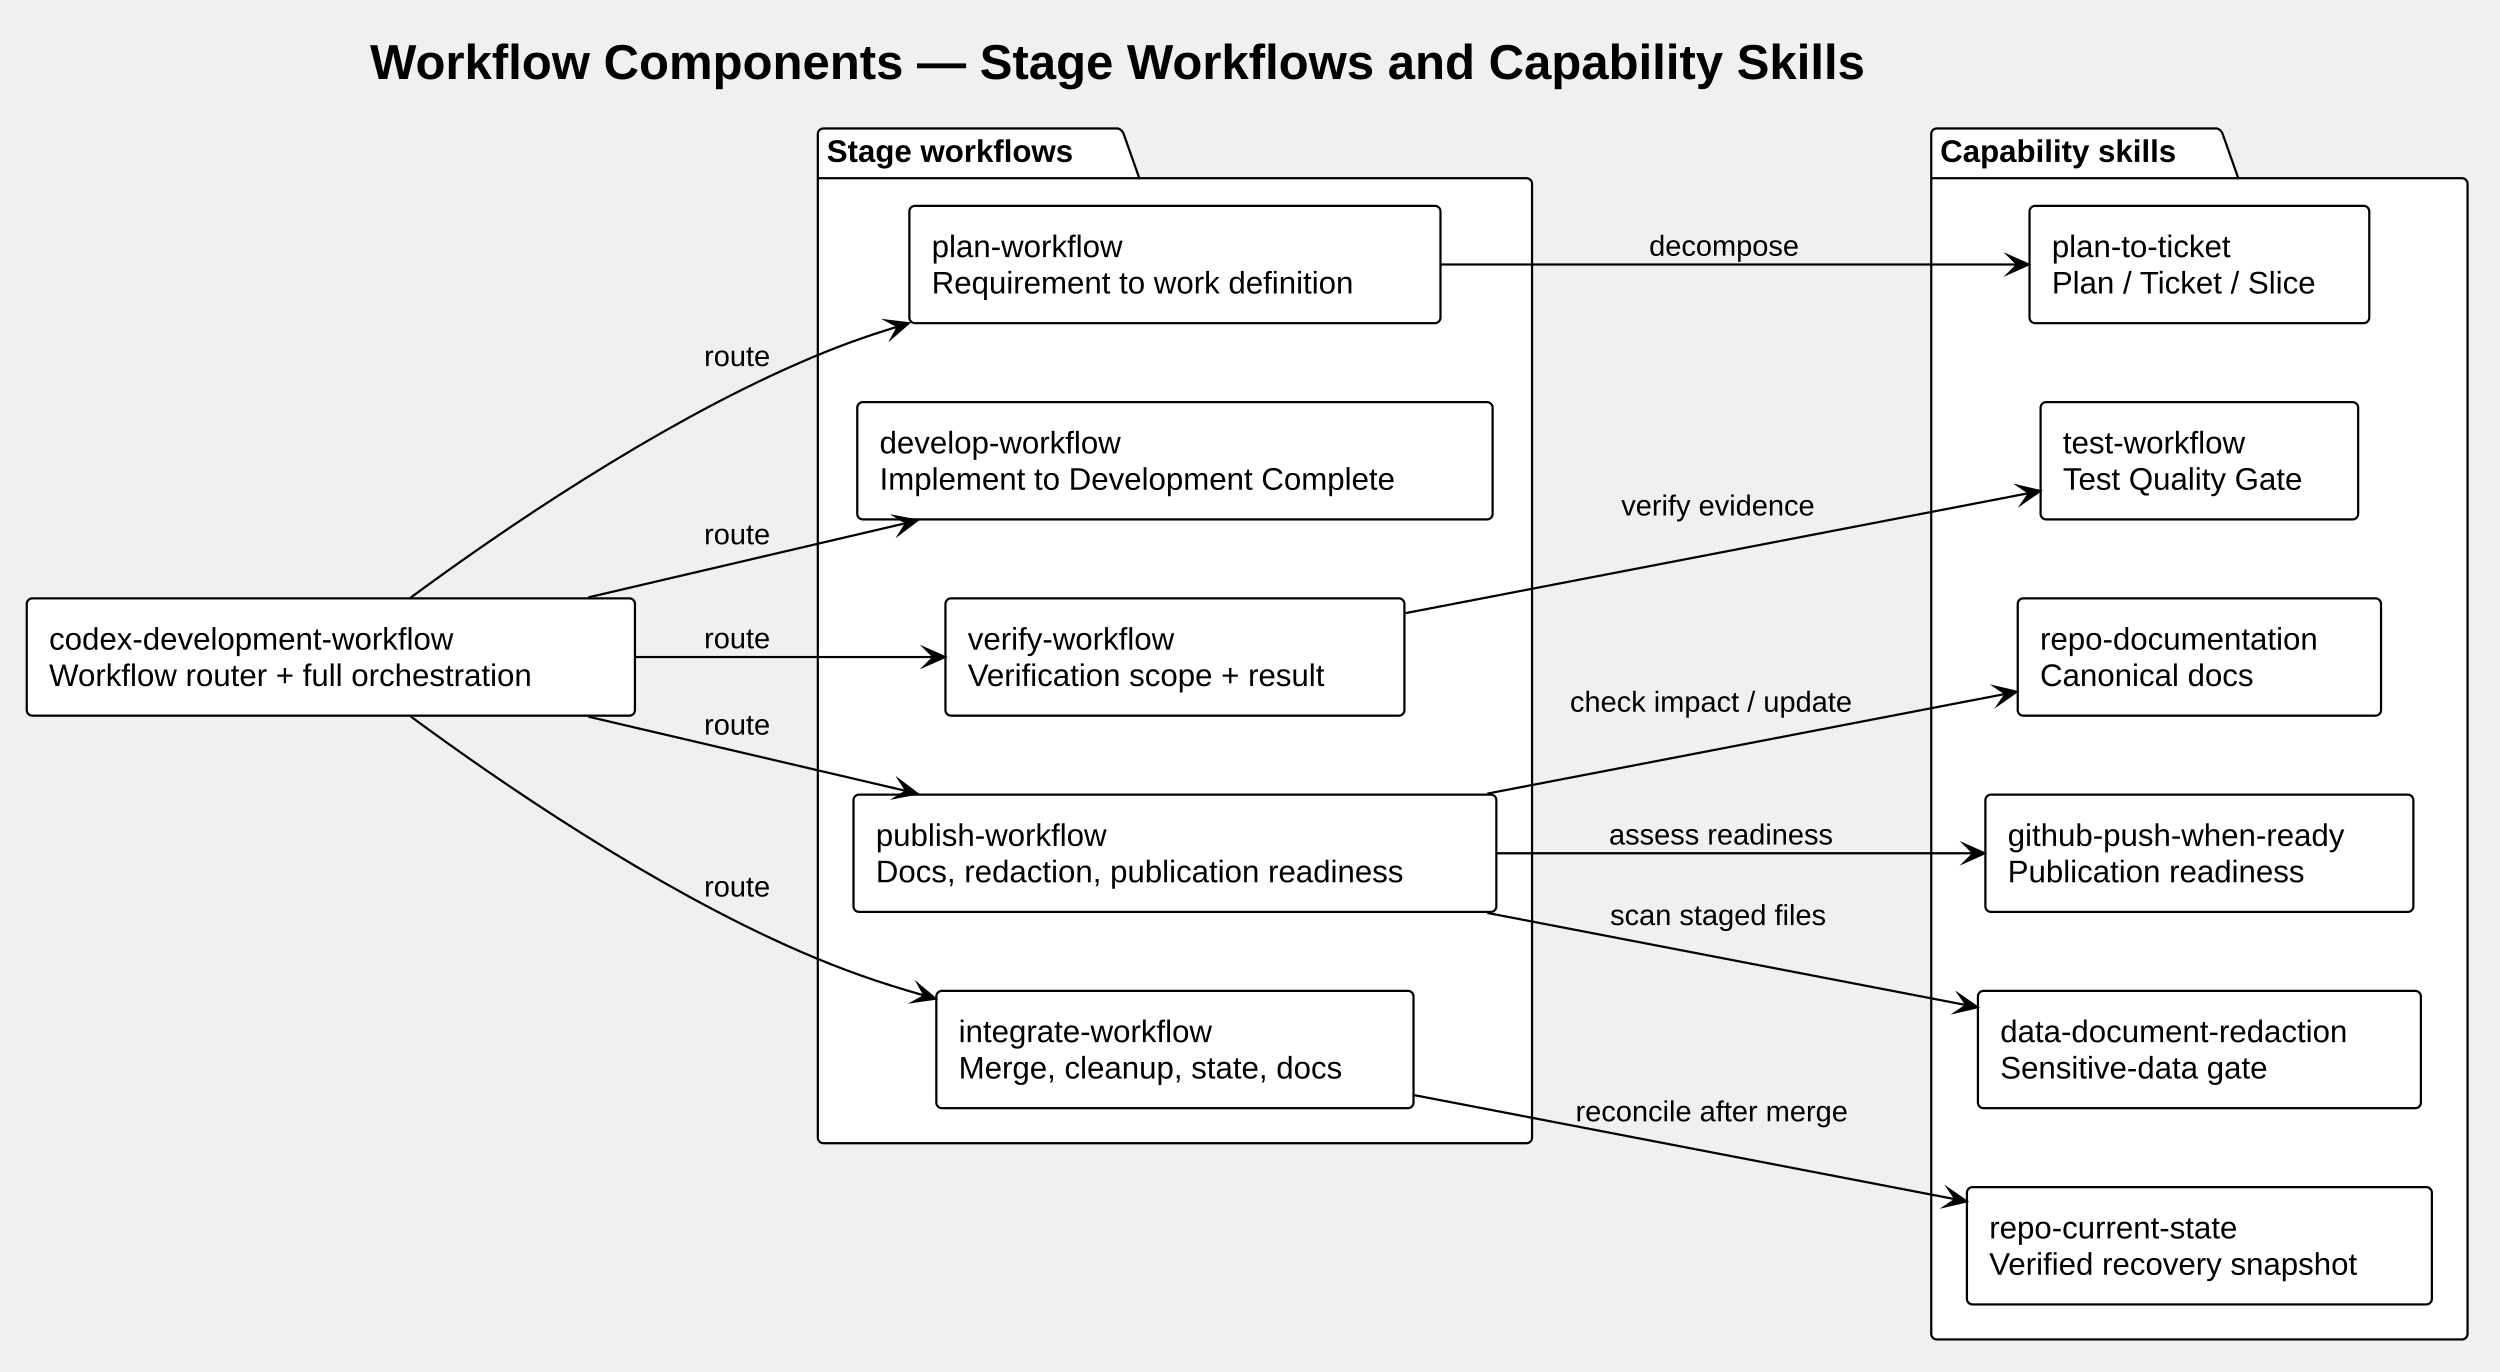
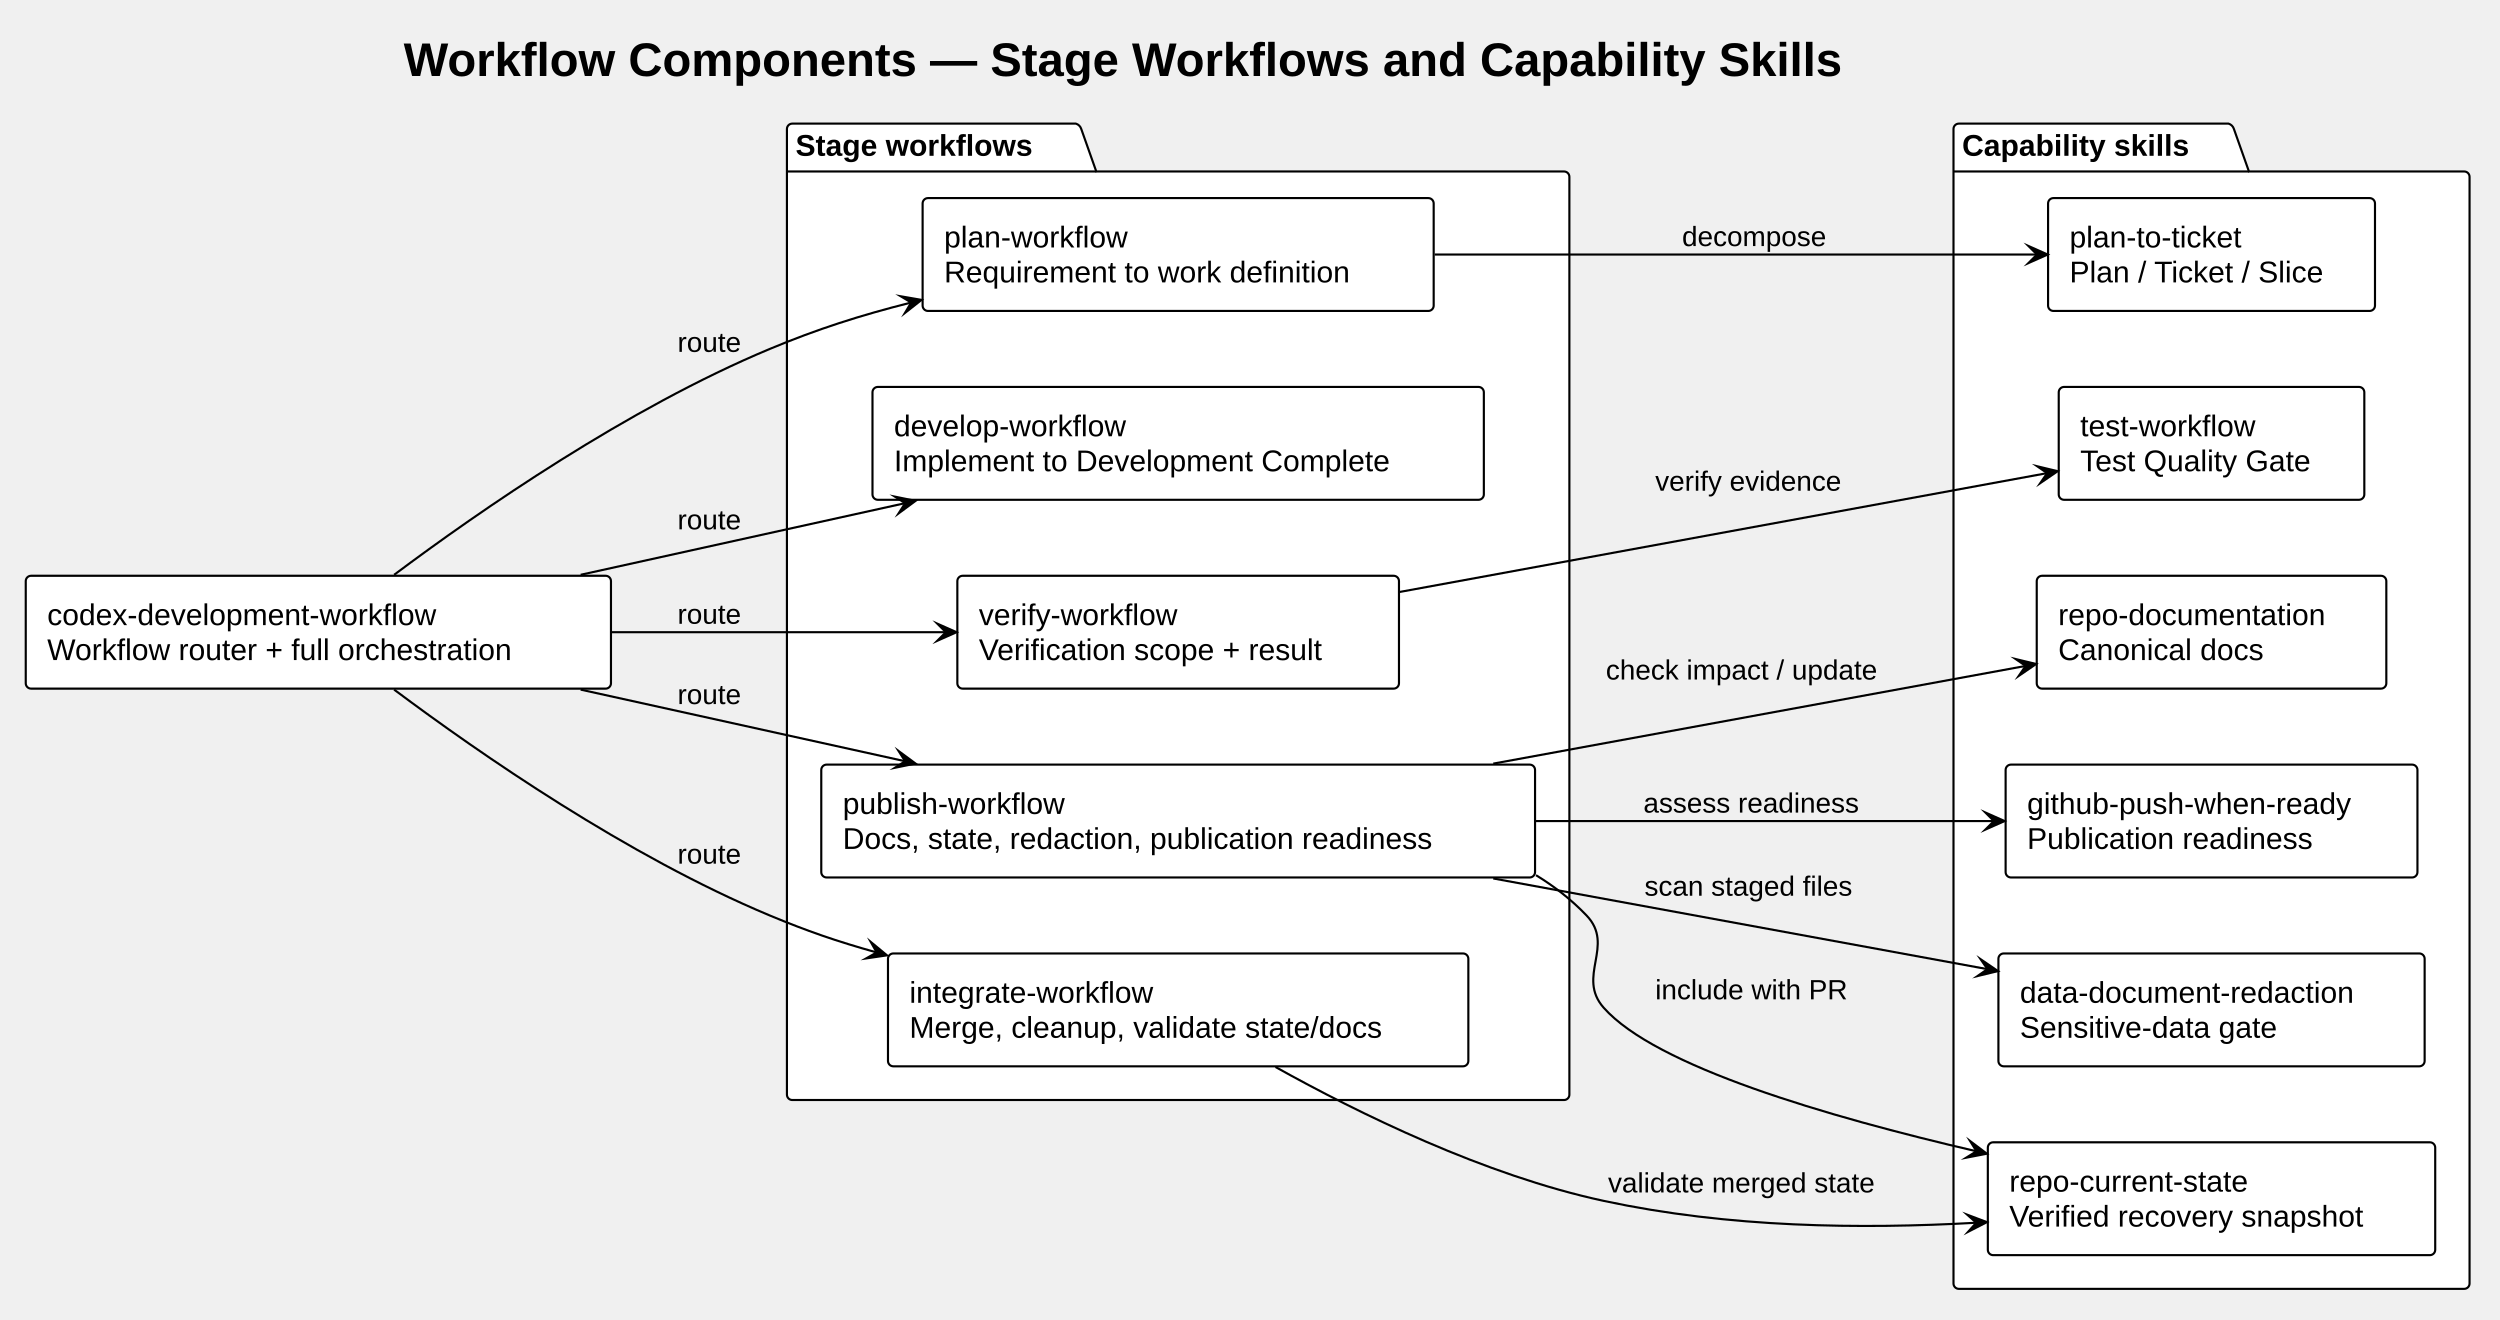
- <svg xmlns="http://www.w3.org/2000/svg" contentStyleType="text/css" data-diagram-type="DESCRIPTION" height="615px" preserveAspectRatio="none" style="width:1121px;height:615px;background:#FFFFFF;" version="1.1" viewBox="0 0 1121 615" width="1121px" zoomAndPan="magnify">
+ <svg xmlns="http://www.w3.org/2000/svg" contentStyleType="text/css" data-diagram-type="DESCRIPTION" height="615px" preserveAspectRatio="none" style="width:1165px;height:615px;background:#FFFFFF;" version="1.1" viewBox="0 0 1165 615" width="1165px" zoomAndPan="magnify">
  <defs />
  <g>
    <g class="title" data-source-line="7">
-       <text fill="#000000" font-family="Arial" font-size="22" font-weight="700" lengthAdjust="spacing" textLength="787.574" x="165.938" y="35.421">Workflow Components — Stage Workflows and Capability Skills</text>
+       <text fill="#000000" font-family="Arial" font-size="22" font-weight="700" lengthAdjust="spacing" textLength="787.574" x="188.118" y="35.421">Workflow Components — Stage Workflows and Capability Skills</text>
    </g>
    <g class="cluster" data-qualified-name="Stage workflows" data-source-line="11" id="ent0002">
-       <path d="M369.21,57.609 L501.364,57.609 A3.75,3.75 0 0 1 503.864,60.109 L510.864,79.906 L684.47,79.906 A2.5,2.5 0 0 1 686.97,82.406 L686.97,510.109 A2.5,2.5 0 0 1 684.47,512.609 L369.21,512.609 A2.5,2.5 0 0 1 366.71,510.109 L366.71,60.109 A2.5,2.5 0 0 1 369.21,57.609" fill="#FFFFFF" style="stroke:#000000;stroke-width:1;" />
+       <path d="M369.21,57.609 L501.364,57.609 A3.75,3.75 0 0 1 503.864,60.109 L510.864,79.906 L728.83,79.906 A2.5,2.5 0 0 1 731.33,82.406 L731.33,510.109 A2.5,2.5 0 0 1 728.83,512.609 L369.21,512.609 A2.5,2.5 0 0 1 366.71,510.109 L366.71,60.109 A2.5,2.5 0 0 1 369.21,57.609" fill="#FFFFFF" style="stroke:#000000;stroke-width:1;" />
      <line style="stroke:#000000;stroke-width:1;" x1="366.71" x2="510.864" y1="79.906" y2="79.906" />
      <text fill="#000000" font-family="Arial" font-size="14" font-weight="700" lengthAdjust="spacing" textLength="131.154" x="370.71" y="72.605">Stage workflows</text>
    </g>
    <g class="cluster" data-qualified-name="Capability skills" data-source-line="19" id="ent0008">
-       <path d="M868.47,57.609 L994.144,57.609 A3.75,3.75 0 0 1 996.644,60.109 L1003.644,79.906 L1103.95,79.906 A2.5,2.5 0 0 1 1106.45,82.406 L1106.45,598.109 A2.5,2.5 0 0 1 1103.95,600.609 L868.47,600.609 A2.5,2.5 0 0 1 865.97,598.109 L865.97,60.109 A2.5,2.5 0 0 1 868.47,57.609" fill="#FFFFFF" style="stroke:#000000;stroke-width:1;" />
-       <line style="stroke:#000000;stroke-width:1;" x1="865.97" x2="1003.644" y1="79.906" y2="79.906" />
-       <text fill="#000000" font-family="Arial" font-size="14" font-weight="700" lengthAdjust="spacing" textLength="124.674" x="869.97" y="72.605">Capability skills</text>
+       <path d="M912.83,57.609 L1038.504,57.609 A3.75,3.75 0 0 1 1041.004,60.109 L1048.004,79.906 L1148.31,79.906 A2.5,2.5 0 0 1 1150.81,82.406 L1150.81,598.109 A2.5,2.5 0 0 1 1148.31,600.609 L912.83,600.609 A2.5,2.5 0 0 1 910.33,598.109 L910.33,60.109 A2.5,2.5 0 0 1 912.83,57.609" fill="#FFFFFF" style="stroke:#000000;stroke-width:1;" />
+       <line style="stroke:#000000;stroke-width:1;" x1="910.33" x2="1048.004" y1="79.906" y2="79.906" />
+       <text fill="#000000" font-family="Arial" font-size="14" font-weight="700" lengthAdjust="spacing" textLength="124.674" x="914.33" y="72.605">Capability skills</text>
    </g>
    <g class="entity" data-qualified-name="Stage workflows.stage_plan" data-source-line="12" id="ent0003">
-       <rect fill="#FFFFFF" height="52.594" rx="2.5" ry="2.5" style="stroke:#000000;stroke-width:1;" width="238.155" x="407.76" y="92.309" />
-       <text fill="#000000" font-family="Arial" font-size="14" lengthAdjust="spacing" textLength="97.993" x="417.76" y="115.305">plan-workflow</text>
-       <text fill="#000000" font-family="Arial" font-size="14" lengthAdjust="spacing" textLength="218.155" x="417.76" y="131.601">Requirement to work definition</text>
+       <rect fill="#FFFFFF" height="52.594" rx="2.5" ry="2.5" style="stroke:#000000;stroke-width:1;" width="238.155" x="429.94" y="92.309" />
+       <text fill="#000000" font-family="Arial" font-size="14" lengthAdjust="spacing" textLength="97.993" x="439.94" y="115.305">plan-workflow</text>
+       <text fill="#000000" font-family="Arial" font-size="14" lengthAdjust="spacing" textLength="218.155" x="439.94" y="131.601">Requirement to work definition</text>
    </g>
    <g class="entity" data-qualified-name="Stage workflows.stage_develop" data-source-line="13" id="ent0004">
-       <rect fill="#FFFFFF" height="52.594" rx="2.5" ry="2.5" style="stroke:#000000;stroke-width:1;" width="284.893" x="384.39" y="180.309" />
-       <text fill="#000000" font-family="Arial" font-size="14" lengthAdjust="spacing" textLength="123.505" x="394.39" y="203.304">develop-workflow</text>
-       <text fill="#000000" font-family="Arial" font-size="14" lengthAdjust="spacing" textLength="264.893" x="394.39" y="219.601">Implement to Development Complete</text>
+       <rect fill="#FFFFFF" height="52.594" rx="2.5" ry="2.5" style="stroke:#000000;stroke-width:1;" width="284.893" x="406.58" y="180.309" />
+       <text fill="#000000" font-family="Arial" font-size="14" lengthAdjust="spacing" textLength="123.505" x="416.58" y="203.304">develop-workflow</text>
+       <text fill="#000000" font-family="Arial" font-size="14" lengthAdjust="spacing" textLength="264.893" x="416.58" y="219.601">Implement to Development Complete</text>
    </g>
    <g class="entity" data-qualified-name="Stage workflows.stage_verify" data-source-line="14" id="ent0005">
-       <rect fill="#FFFFFF" height="52.594" rx="2.5" ry="2.5" style="stroke:#000000;stroke-width:1;" width="205.801" x="423.94" y="268.309" />
-       <text fill="#000000" font-family="Arial" font-size="14" lengthAdjust="spacing" textLength="107.522" x="433.94" y="291.305">verify-workflow</text>
-       <text fill="#000000" font-family="Arial" font-size="14" lengthAdjust="spacing" textLength="185.801" x="433.94" y="307.601">Verification scope + result</text>
+       <rect fill="#FFFFFF" height="52.594" rx="2.5" ry="2.5" style="stroke:#000000;stroke-width:1;" width="205.801" x="446.12" y="268.309" />
+       <text fill="#000000" font-family="Arial" font-size="14" lengthAdjust="spacing" textLength="107.522" x="456.12" y="291.305">verify-workflow</text>
+       <text fill="#000000" font-family="Arial" font-size="14" lengthAdjust="spacing" textLength="185.801" x="456.12" y="307.601">Verification scope + result</text>
    </g>
    <g class="entity" data-qualified-name="Stage workflows.stage_publish" data-source-line="15" id="ent0006">
-       <rect fill="#FFFFFF" height="52.594" rx="2.5" ry="2.5" style="stroke:#000000;stroke-width:1;" width="288.256" x="382.71" y="356.309" />
+       <rect fill="#FFFFFF" height="52.594" rx="2.5" ry="2.5" style="stroke:#000000;stroke-width:1;" width="332.621" x="382.71" y="356.309" />
      <text fill="#000000" font-family="Arial" font-size="14" lengthAdjust="spacing" textLength="118.357" x="392.71" y="379.305">publish-workflow</text>
-       <text fill="#000000" font-family="Arial" font-size="14" lengthAdjust="spacing" textLength="268.256" x="392.71" y="395.601">Docs, redaction, publication readiness</text>
+       <text fill="#000000" font-family="Arial" font-size="14" lengthAdjust="spacing" textLength="312.621" x="392.71" y="395.601">Docs, state, redaction, publication readiness</text>
    </g>
    <g class="entity" data-qualified-name="Stage workflows.stage_integrate" data-source-line="16" id="ent0007">
-       <rect fill="#FFFFFF" height="52.594" rx="2.5" ry="2.5" style="stroke:#000000;stroke-width:1;" width="213.97" x="419.85" y="444.309" />
-       <text fill="#000000" font-family="Arial" font-size="14" lengthAdjust="spacing" textLength="131.954" x="429.85" y="467.305">integrate-workflow</text>
-       <text fill="#000000" font-family="Arial" font-size="14" lengthAdjust="spacing" textLength="193.97" x="429.85" y="483.601">Merge, cleanup, state, docs</text>
+       <rect fill="#FFFFFF" height="52.594" rx="2.5" ry="2.5" style="stroke:#000000;stroke-width:1;" width="270.448" x="413.8" y="444.309" />
+       <text fill="#000000" font-family="Arial" font-size="14" lengthAdjust="spacing" textLength="131.954" x="423.8" y="467.305">integrate-workflow</text>
+       <text fill="#000000" font-family="Arial" font-size="14" lengthAdjust="spacing" textLength="250.448" x="423.8" y="483.601">Merge, cleanup, validate state/docs</text>
    </g>
    <g class="entity" data-qualified-name="Capability skills.planning" data-source-line="20" id="ent0009">
-       <rect fill="#FFFFFF" height="52.594" rx="2.5" ry="2.5" style="stroke:#000000;stroke-width:1;" width="152.344" x="910.04" y="92.309" />
-       <text fill="#000000" font-family="Arial" font-size="14" lengthAdjust="spacing" textLength="93.673" x="920.04" y="115.305">plan-to-ticket</text>
-       <text fill="#000000" font-family="Arial" font-size="14" lengthAdjust="spacing" textLength="132.344" x="920.04" y="131.601">Plan / Ticket / Slice</text>
+       <rect fill="#FFFFFF" height="52.594" rx="2.5" ry="2.5" style="stroke:#000000;stroke-width:1;" width="152.344" x="954.4" y="92.309" />
+       <text fill="#000000" font-family="Arial" font-size="14" lengthAdjust="spacing" textLength="93.673" x="964.4" y="115.305">plan-to-ticket</text>
+       <text fill="#000000" font-family="Arial" font-size="14" lengthAdjust="spacing" textLength="132.344" x="964.4" y="131.601">Plan / Ticket / Slice</text>
    </g>
    <g class="entity" data-qualified-name="Capability skills.testing" data-source-line="21" id="ent0010">
-       <rect fill="#FFFFFF" height="52.594" rx="2.5" ry="2.5" style="stroke:#000000;stroke-width:1;" width="142.404" x="915" y="180.309" />
-       <text fill="#000000" font-family="Arial" font-size="14" lengthAdjust="spacing" textLength="94.65" x="925" y="203.304">test-workflow</text>
-       <text fill="#000000" font-family="Arial" font-size="14" lengthAdjust="spacing" textLength="122.404" x="925" y="219.601">Test Quality Gate</text>
+       <rect fill="#FFFFFF" height="52.594" rx="2.5" ry="2.5" style="stroke:#000000;stroke-width:1;" width="142.404" x="959.37" y="180.309" />
+       <text fill="#000000" font-family="Arial" font-size="14" lengthAdjust="spacing" textLength="94.65" x="969.37" y="203.304">test-workflow</text>
+       <text fill="#000000" font-family="Arial" font-size="14" lengthAdjust="spacing" textLength="122.404" x="969.37" y="219.601">Test Quality Gate</text>
    </g>
    <g class="entity" data-qualified-name="Capability skills.documentation" data-source-line="22" id="ent0011">
-       <rect fill="#FFFFFF" height="52.594" rx="2.5" ry="2.5" style="stroke:#000000;stroke-width:1;" width="162.905" x="904.75" y="268.309" />
-       <text fill="#000000" font-family="Arial" font-size="14" lengthAdjust="spacing" textLength="142.905" x="914.75" y="291.305">repo-documentation</text>
-       <text fill="#000000" font-family="Arial" font-size="14" lengthAdjust="spacing" textLength="105.615" x="914.75" y="307.601">Canonical docs</text>
+       <rect fill="#FFFFFF" height="52.594" rx="2.5" ry="2.5" style="stroke:#000000;stroke-width:1;" width="162.905" x="949.12" y="268.309" />
+       <text fill="#000000" font-family="Arial" font-size="14" lengthAdjust="spacing" textLength="142.905" x="959.12" y="291.305">repo-documentation</text>
+       <text fill="#000000" font-family="Arial" font-size="14" lengthAdjust="spacing" textLength="105.615" x="959.12" y="307.601">Canonical docs</text>
    </g>
    <g class="entity" data-qualified-name="Capability skills.publication" data-source-line="23" id="ent0012">
-       <rect fill="#FFFFFF" height="52.594" rx="2.5" ry="2.5" style="stroke:#000000;stroke-width:1;" width="191.91" x="890.25" y="356.309" />
-       <text fill="#000000" font-family="Arial" font-size="14" lengthAdjust="spacing" textLength="171.91" x="900.25" y="379.305">github-push-when-ready</text>
-       <text fill="#000000" font-family="Arial" font-size="14" lengthAdjust="spacing" textLength="149.324" x="900.25" y="395.601">Publication readiness</text>
+       <rect fill="#FFFFFF" height="52.594" rx="2.5" ry="2.5" style="stroke:#000000;stroke-width:1;" width="191.91" x="934.62" y="356.309" />
+       <text fill="#000000" font-family="Arial" font-size="14" lengthAdjust="spacing" textLength="171.91" x="944.62" y="379.305">github-push-when-ready</text>
+       <text fill="#000000" font-family="Arial" font-size="14" lengthAdjust="spacing" textLength="149.324" x="944.62" y="395.601">Publication readiness</text>
    </g>
    <g class="entity" data-qualified-name="Capability skills.redaction" data-source-line="24" id="ent0013">
-       <rect fill="#FFFFFF" height="52.594" rx="2.5" ry="2.5" style="stroke:#000000;stroke-width:1;" width="198.623" x="886.9" y="444.309" />
-       <text fill="#000000" font-family="Arial" font-size="14" lengthAdjust="spacing" textLength="178.623" x="896.9" y="467.305">data-document-redaction</text>
-       <text fill="#000000" font-family="Arial" font-size="14" lengthAdjust="spacing" textLength="136.439" x="896.9" y="483.601">Sensitive-data gate</text>
+       <rect fill="#FFFFFF" height="52.594" rx="2.5" ry="2.5" style="stroke:#000000;stroke-width:1;" width="198.623" x="931.26" y="444.309" />
+       <text fill="#000000" font-family="Arial" font-size="14" lengthAdjust="spacing" textLength="178.623" x="941.26" y="467.305">data-document-redaction</text>
+       <text fill="#000000" font-family="Arial" font-size="14" lengthAdjust="spacing" textLength="136.439" x="941.26" y="483.601">Sensitive-data gate</text>
    </g>
    <g class="entity" data-qualified-name="Capability skills.repository_state" data-source-line="25" id="ent0014">
-       <rect fill="#FFFFFF" height="52.594" rx="2.5" ry="2.5" style="stroke:#000000;stroke-width:1;" width="208.481" x="881.97" y="532.309" />
-       <text fill="#000000" font-family="Arial" font-size="14" lengthAdjust="spacing" textLength="128.447" x="891.97" y="555.304">repo-current-state</text>
-       <text fill="#000000" font-family="Arial" font-size="14" lengthAdjust="spacing" textLength="188.481" x="891.97" y="571.601">Verified recovery snapshot</text>
+       <rect fill="#FFFFFF" height="52.594" rx="2.5" ry="2.5" style="stroke:#000000;stroke-width:1;" width="208.481" x="926.33" y="532.309" />
+       <text fill="#000000" font-family="Arial" font-size="14" lengthAdjust="spacing" textLength="128.447" x="936.33" y="555.304">repo-current-state</text>
+       <text fill="#000000" font-family="Arial" font-size="14" lengthAdjust="spacing" textLength="188.481" x="936.33" y="571.601">Verified recovery snapshot</text>
    </g>
    <g class="entity" data-qualified-name="router" data-source-line="9" id="ent0001">
      <rect fill="#FFFFFF" height="52.594" rx="2.5" ry="2.5" style="stroke:#000000;stroke-width:1;" width="272.711" x="12" y="268.309" />
      <text fill="#000000" font-family="Arial" font-size="14" lengthAdjust="spacing" textLength="207.218" x="22" y="291.305">codex-development-workflow</text>
      <text fill="#000000" font-family="Arial" font-size="14" lengthAdjust="spacing" textLength="252.711" x="22" y="307.601">Workflow router + full orchestration</text>
    </g>
    <g class="link" data-entity-1="ent0001" data-entity-2="ent0003" data-link-type="dependency" data-source-line="28" id="lnk15">
-       <path d="M184.17,267.949 C224.27,238.389 293.1,191.129 358.71,162.609 C374.12,155.909 386.009,151.503 402.639,146.413" fill="none" id="router-to-stage_plan" style="stroke:#000000;stroke-width:1;" />
-       <polygon fill="#000000" points="407.42,144.949,397.643,143.759,402.639,146.413,399.985,151.408,407.42,144.949" style="stroke:#000000;stroke-width:1;stroke-linejoin:miter;stroke-miterlimit:10;" />
-       <text fill="#000000" font-family="Arial" font-size="13" lengthAdjust="spacing" textLength="34.633" x="315.71" y="164.146">route</text>
+       <path d="M183.66,267.859 C223.58,237.999 292.49,190.249 358.71,162.609 C380.97,153.319 400.722,147.003 424.612,140.973" fill="none" id="router-to-stage_plan" style="stroke:#000000;stroke-width:1;" />
+       <polygon fill="#000000" points="429.46,139.749,419.755,138.074,424.612,140.973,421.713,145.83,429.46,139.749" style="stroke:#000000;stroke-width:1;stroke-linejoin:miter;stroke-miterlimit:10;" />
+       <text fill="#000000" font-family="Arial" font-size="13" lengthAdjust="spacing" textLength="34.633" x="315.71" y="163.976">route</text>
    </g>
    <g class="link" data-entity-1="ent0001" data-entity-2="ent0004" data-link-type="dependency" data-source-line="29" id="lnk16">
-       <path d="M263.85,267.849 C310.57,256.929 359.641,245.457 406.371,234.537" fill="none" id="router-to-stage_develop" style="stroke:#000000;stroke-width:1;" />
-       <polygon fill="#000000" points="411.24,233.399,401.566,231.552,406.371,234.537,403.386,239.342,411.24,233.399" style="stroke:#000000;stroke-width:1;stroke-linejoin:miter;stroke-miterlimit:10;" />
-       <text fill="#000000" font-family="Arial" font-size="13" lengthAdjust="spacing" textLength="34.633" x="315.71" y="244.036">route</text>
+       <path d="M270.59,267.849 C320.07,256.929 372.297,245.397 421.787,234.477" fill="none" id="router-to-stage_develop" style="stroke:#000000;stroke-width:1;" />
+       <polygon fill="#000000" points="426.67,233.399,417.019,231.433,421.787,234.477,418.743,239.245,426.67,233.399" style="stroke:#000000;stroke-width:1;stroke-linejoin:miter;stroke-miterlimit:10;" />
+       <text fill="#000000" font-family="Arial" font-size="13" lengthAdjust="spacing" textLength="34.633" x="315.71" y="246.676">route</text>
    </g>
    <g class="link" data-entity-1="ent0001" data-entity-2="ent0005" data-link-type="dependency" data-source-line="30" id="lnk17">
-       <path d="M285.01,294.609 C330.73,294.609 375.96,294.609 418.66,294.609" fill="none" id="router-to-stage_verify" style="stroke:#000000;stroke-width:1;" />
-       <polygon fill="#000000" points="423.66,294.609,414.66,290.609,418.66,294.609,414.66,298.609,423.66,294.609" style="stroke:#000000;stroke-width:1;stroke-linejoin:miter;stroke-miterlimit:10;" />
+       <path d="M285.16,294.609 C337.74,294.609 391.9,294.609 440.76,294.609" fill="none" id="router-to-stage_verify" style="stroke:#000000;stroke-width:1;" />
+       <polygon fill="#000000" points="445.76,294.609,436.76,290.609,440.76,294.609,436.76,298.609,445.76,294.609" style="stroke:#000000;stroke-width:1;stroke-linejoin:miter;stroke-miterlimit:10;" />
      <text fill="#000000" font-family="Arial" font-size="13" lengthAdjust="spacing" textLength="34.633" x="315.71" y="290.676">route</text>
    </g>
    <g class="link" data-entity-1="ent0001" data-entity-2="ent0006" data-link-type="dependency" data-source-line="31" id="lnk18">
-       <path d="M263.85,321.369 C310.57,332.289 359.641,343.762 406.371,354.682" fill="none" id="router-to-stage_publish" style="stroke:#000000;stroke-width:1;" />
-       <polygon fill="#000000" points="411.24,355.819,403.386,349.876,406.371,354.682,401.566,357.666,411.24,355.819" style="stroke:#000000;stroke-width:1;stroke-linejoin:miter;stroke-miterlimit:10;" />
-       <text fill="#000000" font-family="Arial" font-size="13" lengthAdjust="spacing" textLength="34.633" x="315.71" y="329.406">route</text>
+       <path d="M270.59,321.369 C320.07,332.289 372.297,343.822 421.787,354.742" fill="none" id="router-to-stage_publish" style="stroke:#000000;stroke-width:1;" />
+       <polygon fill="#000000" points="426.67,355.819,418.743,349.974,421.787,354.742,417.019,357.786,426.67,355.819" style="stroke:#000000;stroke-width:1;stroke-linejoin:miter;stroke-miterlimit:10;" />
+       <text fill="#000000" font-family="Arial" font-size="13" lengthAdjust="spacing" textLength="34.633" x="315.71" y="328.096">route</text>
    </g>
    <g class="link" data-entity-1="ent0001" data-entity-2="ent0007" data-link-type="dependency" data-source-line="32" id="lnk19">
-       <path d="M184.17,321.269 C224.27,350.829 293.1,398.089 358.71,426.609 C377.84,434.919 394.081,440.59 414.621,446.44" fill="none" id="router-to-stage_integrate" style="stroke:#000000;stroke-width:1;" />
-       <polygon fill="#000000" points="419.43,447.809,411.87,441.497,414.621,446.44,409.679,449.191,419.43,447.809" style="stroke:#000000;stroke-width:1;stroke-linejoin:miter;stroke-miterlimit:10;" />
-       <text fill="#000000" font-family="Arial" font-size="13" lengthAdjust="spacing" textLength="34.633" x="315.71" y="402.016">route</text>
+       <path d="M183.66,321.359 C223.58,351.219 292.49,398.969 358.71,426.609 C375.99,433.819 389.864,438.635 408.534,443.845" fill="none" id="router-to-stage_integrate" style="stroke:#000000;stroke-width:1;" />
+       <polygon fill="#000000" points="413.35,445.189,405.756,438.918,408.534,443.845,403.606,446.623,413.35,445.189" style="stroke:#000000;stroke-width:1;stroke-linejoin:miter;stroke-miterlimit:10;" />
+       <text fill="#000000" font-family="Arial" font-size="13" lengthAdjust="spacing" textLength="34.633" x="315.71" y="402.476">route</text>
    </g>
    <g class="link" data-entity-1="ent0003" data-entity-2="ent0009" data-link-type="dependency" data-source-line="33" id="lnk20">
-       <path d="M646.22,118.609 C729.33,118.609 833,118.609 904.62,118.609" fill="none" id="stage_plan-to-planning" style="stroke:#000000;stroke-width:1;" />
-       <polygon fill="#000000" points="909.62,118.609,900.62,114.609,904.62,118.609,900.62,122.609,909.62,118.609" style="stroke:#000000;stroke-width:1;stroke-linejoin:miter;stroke-miterlimit:10;" />
-       <text fill="#000000" font-family="Arial" font-size="13" lengthAdjust="spacing" textLength="74.991" x="739.47" y="114.676">decompose</text>
+       <path d="M668.56,118.609 C757.87,118.609 872.63,118.609 949.22,118.609" fill="none" id="stage_plan-to-planning" style="stroke:#000000;stroke-width:1;" />
+       <polygon fill="#000000" points="954.22,118.609,945.22,114.609,949.22,118.609,945.22,122.609,954.22,118.609" style="stroke:#000000;stroke-width:1;stroke-linejoin:miter;stroke-miterlimit:10;" />
+       <text fill="#000000" font-family="Arial" font-size="13" lengthAdjust="spacing" textLength="74.991" x="783.83" y="114.676">decompose</text>
    </g>
    <g class="link" data-entity-1="ent0005" data-entity-2="ent0010" data-link-type="dependency" data-source-line="34" id="lnk21">
-       <path d="M630.2,274.919 C716.83,258.249 833.8,235.744 909.86,221.104" fill="none" id="stage_verify-to-testing" style="stroke:#000000;stroke-width:1;" />
-       <polygon fill="#000000" points="914.77,220.159,905.176,217.933,909.86,221.104,906.688,225.788,914.77,220.159" style="stroke:#000000;stroke-width:1;stroke-linejoin:miter;stroke-miterlimit:10;" />
-       <text fill="#000000" font-family="Arial" font-size="13" lengthAdjust="spacing" textLength="99.988" x="726.97" y="231.136">verify evidence</text>
+       <path d="M652.31,275.839 C744.6,258.899 873.012,235.342 953.972,220.482" fill="none" id="stage_verify-to-testing" style="stroke:#000000;stroke-width:1;" />
+       <polygon fill="#000000" points="958.89,219.579,949.316,217.27,953.972,220.482,950.76,225.138,958.89,219.579" style="stroke:#000000;stroke-width:1;stroke-linejoin:miter;stroke-miterlimit:10;" />
+       <text fill="#000000" font-family="Arial" font-size="13" lengthAdjust="spacing" textLength="99.988" x="771.33" y="228.676">verify evidence</text>
    </g>
    <g class="link" data-entity-1="ent0006" data-entity-2="ent0011" data-link-type="dependency" data-source-line="35" id="lnk22">
-       <path d="M666.93,355.849 C744.59,340.909 833.71,323.754 899.36,311.124" fill="none" id="stage_publish-to-documentation" style="stroke:#000000;stroke-width:1;" />
-       <polygon fill="#000000" points="904.27,310.179,894.676,307.952,899.36,311.124,896.188,315.808,904.27,310.179" style="stroke:#000000;stroke-width:1;stroke-linejoin:miter;stroke-miterlimit:10;" />
-       <text fill="#000000" font-family="Arial" font-size="13" lengthAdjust="spacing" textLength="145.38" x="703.97" y="319.136">check impact / update</text>
+       <path d="M695.86,355.849 C778.94,340.599 874.972,322.982 943.942,310.322" fill="none" id="stage_publish-to-documentation" style="stroke:#000000;stroke-width:1;" />
+       <polygon fill="#000000" points="948.86,309.419,939.286,307.11,943.942,310.322,940.73,314.978,948.86,309.419" style="stroke:#000000;stroke-width:1;stroke-linejoin:miter;stroke-miterlimit:10;" />
+       <text fill="#000000" font-family="Arial" font-size="13" lengthAdjust="spacing" textLength="145.38" x="748.33" y="316.676">check impact / update</text>
    </g>
-     <g class="link" data-entity-1="ent0006" data-entity-2="ent0012" data-link-type="dependency" data-source-line="36" id="lnk23">
-       <path d="M671.3,382.609 C742.56,382.609 821.7,382.609 884.92,382.609" fill="none" id="stage_publish-to-publication" style="stroke:#000000;stroke-width:1;" />
-       <polygon fill="#000000" points="889.92,382.609,880.92,378.609,884.92,382.609,880.92,386.609,889.92,382.609" style="stroke:#000000;stroke-width:1;stroke-linejoin:miter;stroke-miterlimit:10;" />
-       <text fill="#000000" font-family="Arial" font-size="13" lengthAdjust="spacing" textLength="110.144" x="721.47" y="378.676">assess readiness</text>
+     <g class="link" data-entity-1="ent0006" data-entity-2="ent0014" data-link-type="dependency" data-source-line="36" id="lnk23">
+       <path d="M715.78,407.839 C724.38,413.089 732.33,419.289 739.33,426.609 C752.77,440.659 734.45,455.059 747.33,469.609 C771.51,496.919 850.84,520.188 921.03,536.498" fill="none" id="stage_publish-to-repository_state" style="stroke:#000000;stroke-width:1;" />
+       <polygon fill="#000000" points="925.9,537.629,918.039,531.696,921.03,536.498,916.228,539.489,925.9,537.629" style="stroke:#000000;stroke-width:1;stroke-linejoin:miter;stroke-miterlimit:10;" />
+       <text fill="#000000" font-family="Arial" font-size="13" lengthAdjust="spacing" textLength="99.817" x="771.33" y="465.676">include with PR</text>
    </g>
-     <g class="link" data-entity-1="ent0006" data-entity-2="ent0013" data-link-type="dependency" data-source-line="37" id="lnk24">
-       <path d="M666.93,409.369 C737.89,423.019 817.61,438.365 881.76,450.705" fill="none" id="stage_publish-to-redaction" style="stroke:#000000;stroke-width:1;" />
-       <polygon fill="#000000" points="886.67,451.649,878.588,446.021,881.76,450.705,877.076,453.877,886.67,451.649" style="stroke:#000000;stroke-width:1;stroke-linejoin:miter;stroke-miterlimit:10;" />
-       <text fill="#000000" font-family="Arial" font-size="13" lengthAdjust="spacing" textLength="109.3" x="721.97" y="414.796">scan staged files</text>
+     <g class="link" data-entity-1="ent0006" data-entity-2="ent0012" data-link-type="dependency" data-source-line="37" id="lnk24">
+       <path d="M715.73,382.609 C788.69,382.609 866.8,382.609 929.15,382.609" fill="none" id="stage_publish-to-publication" style="stroke:#000000;stroke-width:1;" />
+       <polygon fill="#000000" points="934.15,382.609,925.15,378.609,929.15,382.609,925.15,386.609,934.15,382.609" style="stroke:#000000;stroke-width:1;stroke-linejoin:miter;stroke-miterlimit:10;" />
+       <text fill="#000000" font-family="Arial" font-size="13" lengthAdjust="spacing" textLength="110.144" x="765.83" y="378.676">assess readiness</text>
    </g>
-     <g class="link" data-entity-1="ent0007" data-entity-2="ent0014" data-link-type="dependency" data-source-line="38" id="lnk25">
-       <path d="M634.21,491.079 C708.77,505.419 802.99,523.555 876.89,537.765" fill="none" id="stage_integrate-to-repository_state" style="stroke:#000000;stroke-width:1;" />
-       <polygon fill="#000000" points="881.8,538.709,873.717,533.082,876.89,537.765,872.207,540.938,881.8,538.709" style="stroke:#000000;stroke-width:1;stroke-linejoin:miter;stroke-miterlimit:10;" />
-       <text fill="#000000" font-family="Arial" font-size="13" lengthAdjust="spacing" textLength="140.556" x="706.47" y="502.796">reconcile after merge</text>
+     <g class="link" data-entity-1="ent0006" data-entity-2="ent0013" data-link-type="dependency" data-source-line="38" id="lnk25">
+       <path d="M695.86,409.369 C772.05,423.349 858.352,439.187 926.152,451.627" fill="none" id="stage_publish-to-redaction" style="stroke:#000000;stroke-width:1;" />
+       <polygon fill="#000000" points="931.07,452.529,922.94,446.971,926.152,451.627,921.496,454.839,931.07,452.529" style="stroke:#000000;stroke-width:1;stroke-linejoin:miter;stroke-miterlimit:10;" />
+       <text fill="#000000" font-family="Arial" font-size="13" lengthAdjust="spacing" textLength="109.3" x="766.33" y="417.406">scan staged files</text>
+     </g>
+     <g class="link" data-entity-1="ent0007" data-entity-2="ent0014" data-link-type="dependency" data-source-line="39" id="lnk26">
+       <path d="M594.37,497.219 C633.18,518.859 691.86,547.679 747.33,559.609 C805.54,572.129 867.078,572.819 920.918,569.799" fill="none" id="stage_integrate-to-repository_state" style="stroke:#000000;stroke-width:1;" />
+       <polygon fill="#000000" points="925.91,569.519,916.7,566.03,920.918,569.799,917.148,574.017,925.91,569.519" style="stroke:#000000;stroke-width:1;stroke-linejoin:miter;stroke-miterlimit:10;" />
+       <text fill="#000000" font-family="Arial" font-size="13" lengthAdjust="spacing" textLength="143.901" x="749.33" y="555.676">validate merged state</text>
    </g>
  </g>
</svg>
